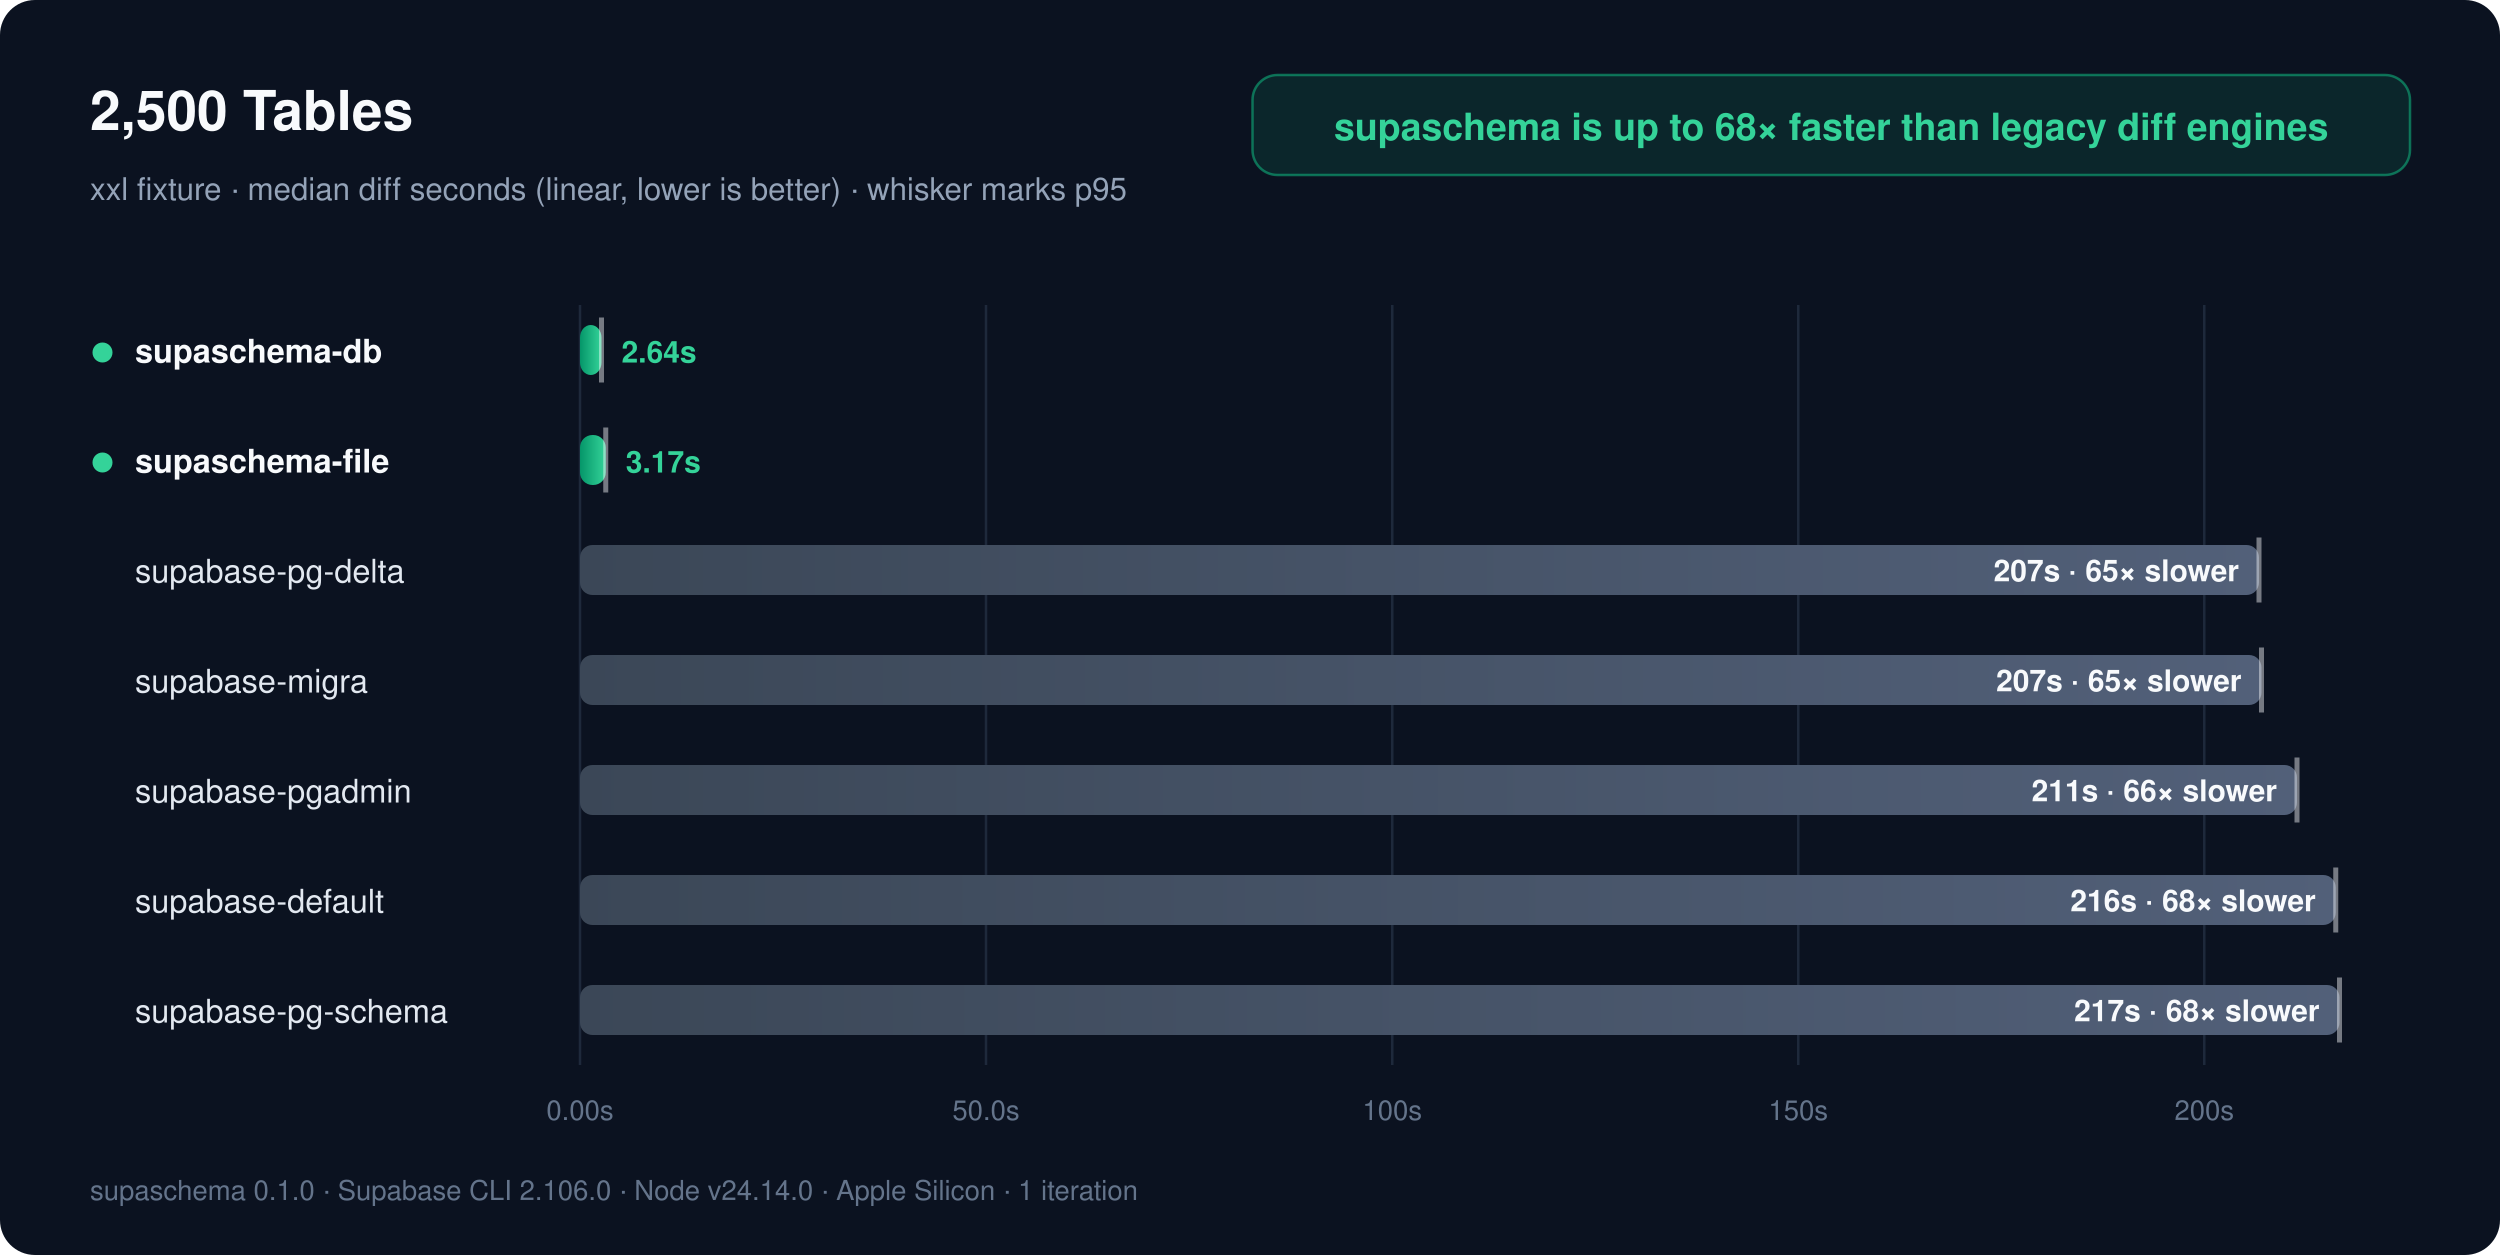
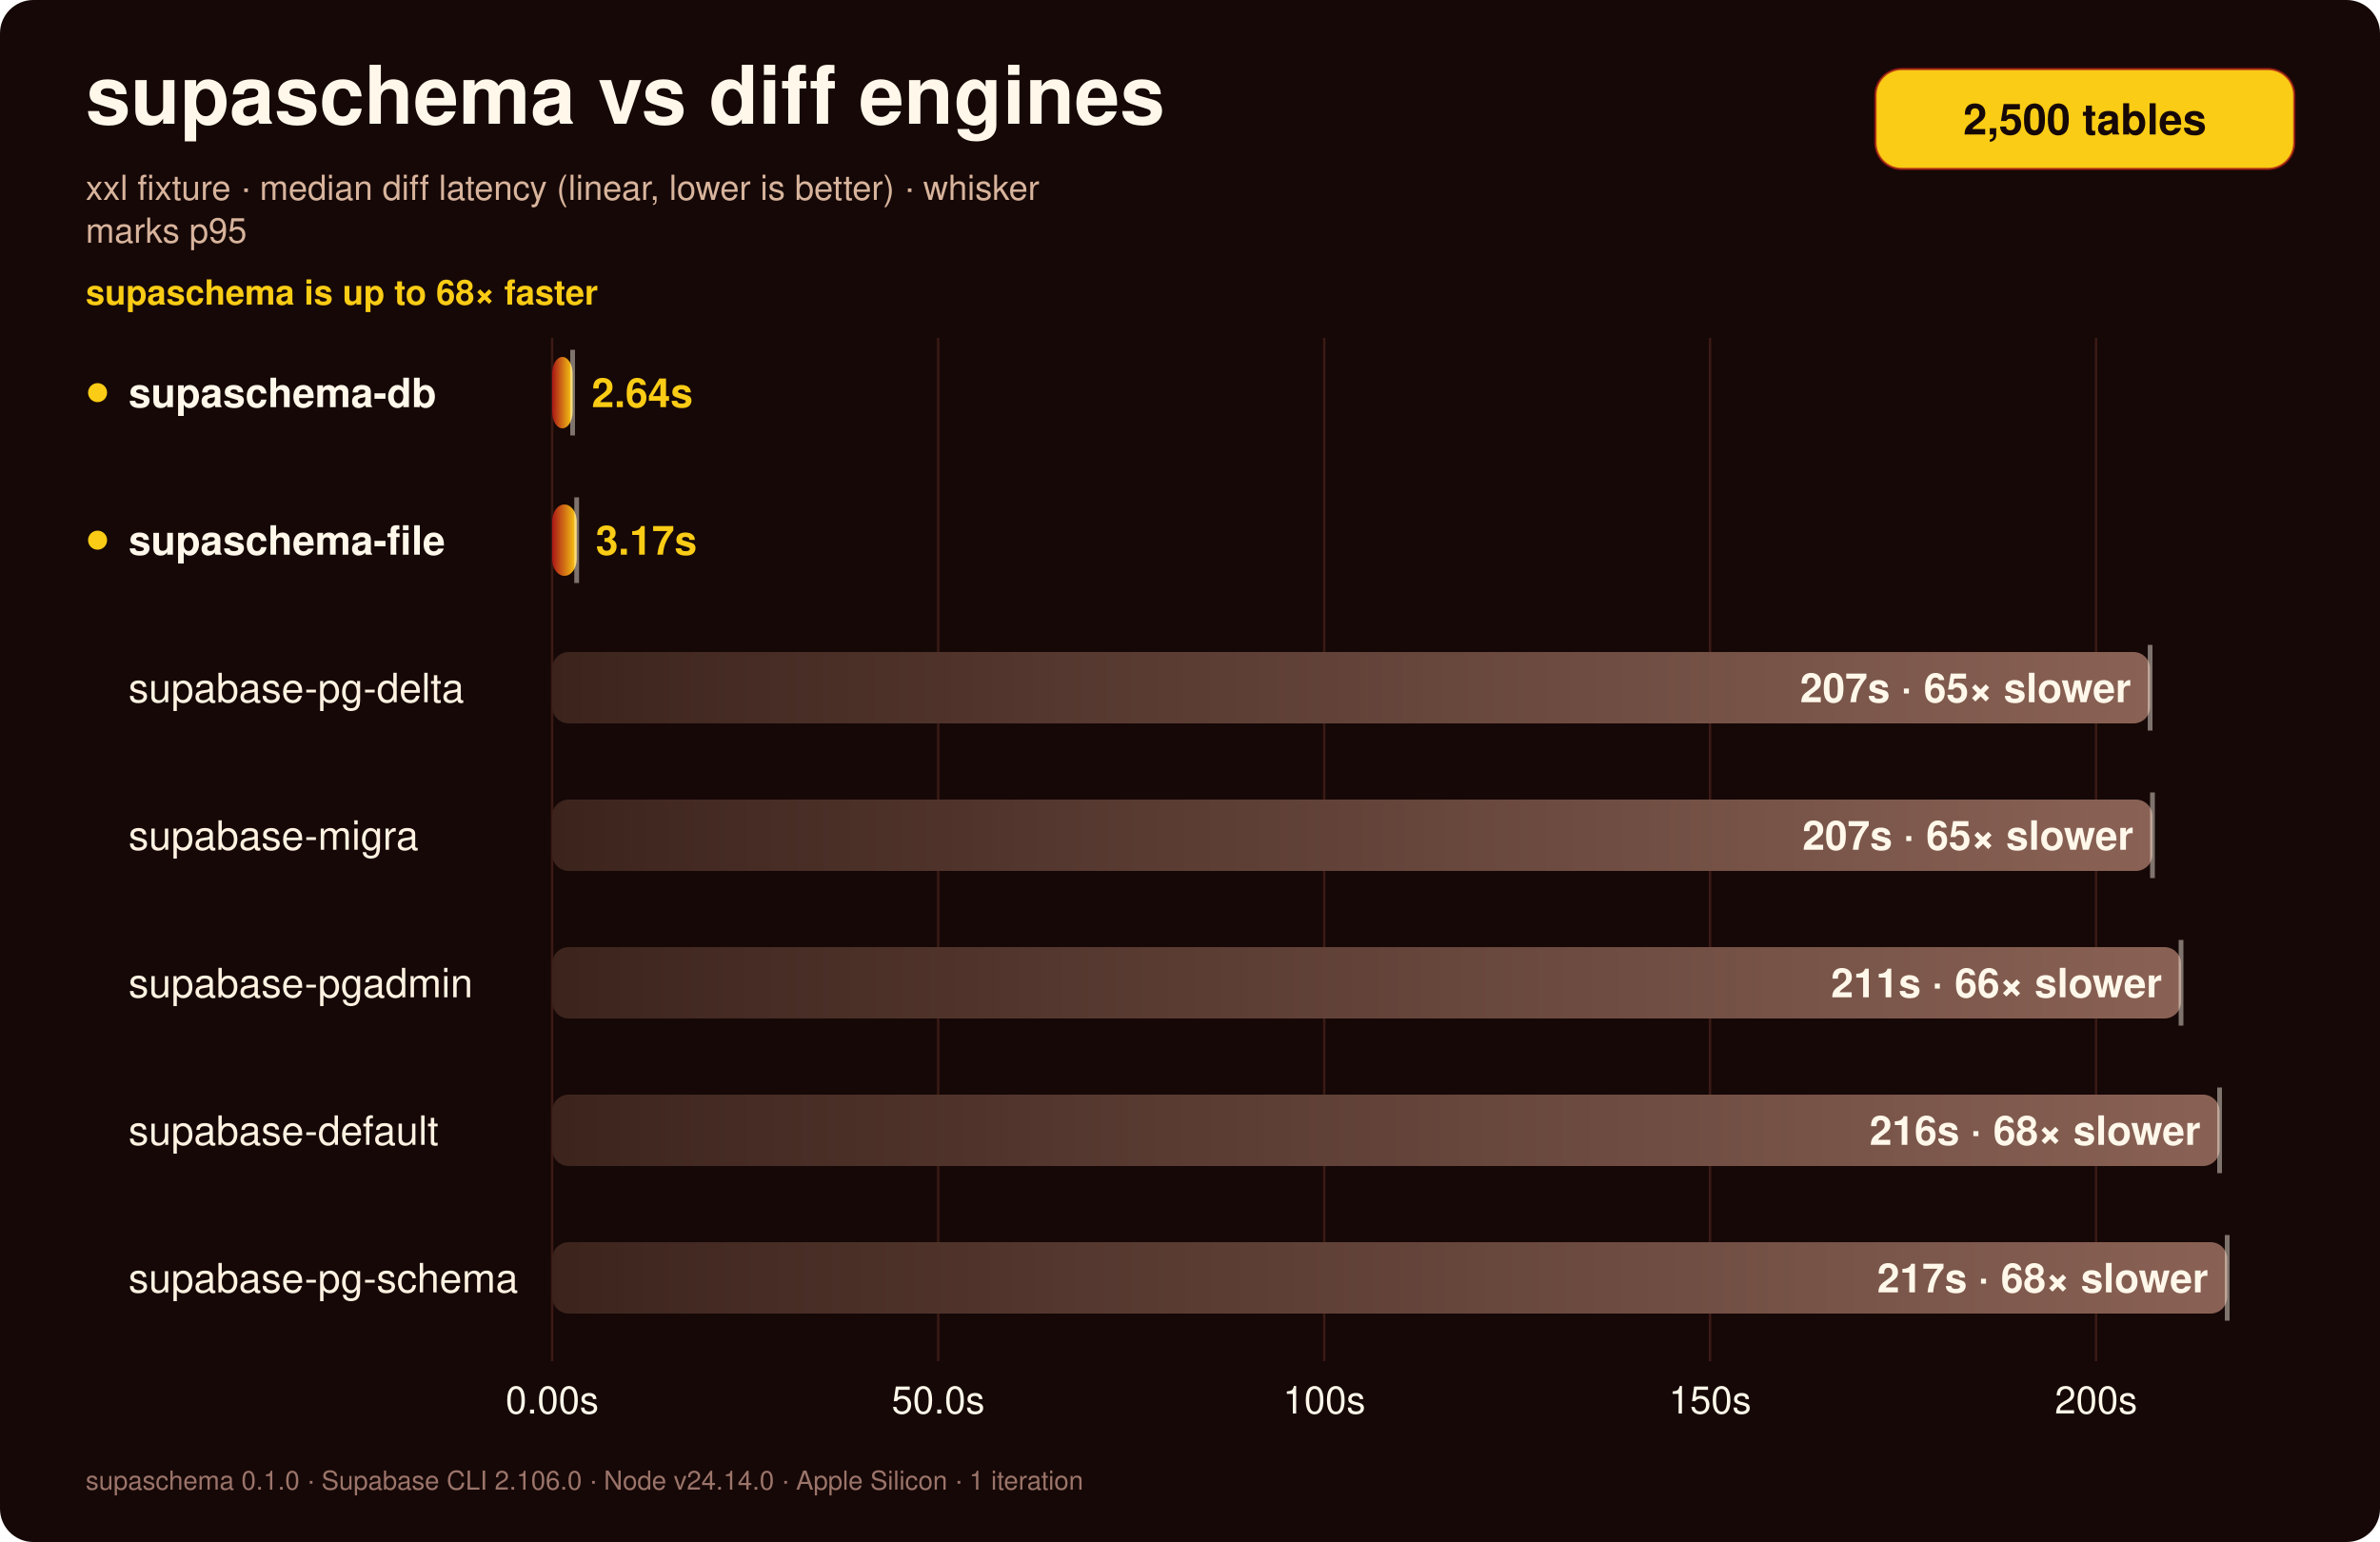
- <svg xmlns="http://www.w3.org/2000/svg" height="502" role="img" viewBox="0 0 1000 502" width="1000">
+ <svg xmlns="http://www.w3.org/2000/svg" height="648" role="img" viewBox="0 0 1000 648" width="1000">
  <defs>
    <linearGradient id="supaGradient" x1="0" x2="1" y1="0" y2="0">
-       <stop offset="0%" stop-color="#059669" />
-       <stop offset="100%" stop-color="#34d399" />
+       <stop offset="0%" stop-color="#A91616" />
+       <stop offset="100%" stop-color="#FACC15" />
    </linearGradient>
    <linearGradient id="slateGradient" x1="0" x2="1" y1="0" y2="0">
-       <stop offset="0%" stop-color="#3b4757" />
-       <stop offset="100%" stop-color="#526079" />
+       <stop offset="0%" stop-color="#3C241D" />
+       <stop offset="100%" stop-color="#8A6255" />
    </linearGradient>
  </defs>
-   <rect fill="#0b1220" height="100%" rx="14" width="100%" />
-   <text fill="#f8fafc" font-family="ui-sans-serif, system-ui, 'Segoe UI', Helvetica, Arial, sans-serif" font-size="22" font-weight="700" x="36.0" y="52.0">
-     2,500 Tables
+   <rect fill="#160807" height="100%" rx="14" width="100%" />
+   <text fill="#FFF8EA" font-family="Aptos, 'Avenir Next', ui-sans-serif, system-ui, 'Segoe UI', Helvetica, Arial, sans-serif" font-size="34" font-weight="700" x="36.0" y="52.0">
+     supaschema vs diff engines
  </text>
-   <text fill="#94a3b8" font-family="ui-sans-serif, system-ui, 'Segoe UI', Helvetica, Arial, sans-serif" font-size="12.5" font-weight="400" x="36.0" y="80.0">
-     xxl fixture · median diff seconds (linear, lower is better) · whisker marks p95
+   <rect fill="#FACC15" height="42" rx="11" stroke="#A91616" stroke-opacity="0.7" width="176" x="788" y="29" />
+   <text fill="#160807" font-family="Aptos, 'Avenir Next', ui-sans-serif, system-ui, 'Segoe UI', Helvetica, Arial, sans-serif" font-size="18" font-weight="800" text-anchor="middle" x="876.0" y="56.5">
+     2,500 tables
  </text>
-   <rect fill="rgba(16,185,129,0.12)" height="40" rx="10" stroke="#10b981" stroke-opacity="0.55" width="463" x="501" y="30" />
-   <text fill="#34d399" font-family="ui-sans-serif, system-ui, 'Segoe UI', Helvetica, Arial, sans-serif" font-size="15" font-weight="700" text-anchor="middle" x="732.5" y="56.0">
-     supaschema is up to 68× faster than legacy diff engines
+   <text fill="#D8B49C" font-family="Aptos, 'Avenir Next', ui-sans-serif, system-ui, 'Segoe UI', Helvetica, Arial, sans-serif" font-size="14.5" font-weight="400" x="36.0" y="84.0">
+     xxl fixture · median diff latency (linear, lower is better) · whisker
  </text>
-   <line stroke="#1e293b" stroke-width="1" x1="232.0" x2="232.0" y1="122" y2="426" />
-   <text fill="#64748b" font-family="ui-sans-serif, system-ui, 'Segoe UI', Helvetica, Arial, sans-serif" font-size="11" font-weight="400" text-anchor="middle" x="232.0" y="448.0">
+   <text fill="#D8B49C" font-family="Aptos, 'Avenir Next', ui-sans-serif, system-ui, 'Segoe UI', Helvetica, Arial, sans-serif" font-size="14.5" font-weight="400" x="36.0" y="102.0">
+     marks p95
+   </text>
+   <text fill="#FACC15" font-family="Aptos, 'Avenir Next', ui-sans-serif, system-ui, 'Segoe UI', Helvetica, Arial, sans-serif" font-size="14.5" font-weight="700" x="36.0" y="128.0">
+     supaschema is up to 68× faster
+   </text>
+   <line stroke="#3B1A15" stroke-width="1" x1="232.0" x2="232.0" y1="142" y2="572" />
+   <text fill="#FFF8EA" font-family="Aptos, 'Avenir Next', ui-sans-serif, system-ui, 'Segoe UI', Helvetica, Arial, sans-serif" font-size="16" font-weight="400" text-anchor="middle" x="232.0" y="594.0">
    0.00s
  </text>
-   <line stroke="#1e293b" stroke-width="1" x1="394.4" x2="394.4" y1="122" y2="426" />
-   <text fill="#64748b" font-family="ui-sans-serif, system-ui, 'Segoe UI', Helvetica, Arial, sans-serif" font-size="11" font-weight="400" text-anchor="middle" x="394.4" y="448.0">
+   <line stroke="#3B1A15" stroke-width="1" x1="394.2" x2="394.2" y1="142" y2="572" />
+   <text fill="#FFF8EA" font-family="Aptos, 'Avenir Next', ui-sans-serif, system-ui, 'Segoe UI', Helvetica, Arial, sans-serif" font-size="16" font-weight="400" text-anchor="middle" x="394.2" y="594.0">
    50.0s
  </text>
-   <line stroke="#1e293b" stroke-width="1" x1="556.9" x2="556.9" y1="122" y2="426" />
-   <text fill="#64748b" font-family="ui-sans-serif, system-ui, 'Segoe UI', Helvetica, Arial, sans-serif" font-size="11" font-weight="400" text-anchor="middle" x="556.9" y="448.0">
+   <line stroke="#3B1A15" stroke-width="1" x1="556.4" x2="556.4" y1="142" y2="572" />
+   <text fill="#FFF8EA" font-family="Aptos, 'Avenir Next', ui-sans-serif, system-ui, 'Segoe UI', Helvetica, Arial, sans-serif" font-size="16" font-weight="400" text-anchor="middle" x="556.4" y="594.0">
    100s
  </text>
-   <line stroke="#1e293b" stroke-width="1" x1="719.3" x2="719.3" y1="122" y2="426" />
-   <text fill="#64748b" font-family="ui-sans-serif, system-ui, 'Segoe UI', Helvetica, Arial, sans-serif" font-size="11" font-weight="400" text-anchor="middle" x="719.3" y="448.0">
+   <line stroke="#3B1A15" stroke-width="1" x1="718.5" x2="718.5" y1="142" y2="572" />
+   <text fill="#FFF8EA" font-family="Aptos, 'Avenir Next', ui-sans-serif, system-ui, 'Segoe UI', Helvetica, Arial, sans-serif" font-size="16" font-weight="400" text-anchor="middle" x="718.5" y="594.0">
    150s
  </text>
-   <line stroke="#1e293b" stroke-width="1" x1="881.7" x2="881.7" y1="122" y2="426" />
-   <text fill="#64748b" font-family="ui-sans-serif, system-ui, 'Segoe UI', Helvetica, Arial, sans-serif" font-size="11" font-weight="400" text-anchor="middle" x="881.7" y="448.0">
+   <line stroke="#3B1A15" stroke-width="1" x1="880.7" x2="880.7" y1="142" y2="572" />
+   <text fill="#FFF8EA" font-family="Aptos, 'Avenir Next', ui-sans-serif, system-ui, 'Segoe UI', Helvetica, Arial, sans-serif" font-size="16" font-weight="400" text-anchor="middle" x="880.7" y="594.0">
    200s
  </text>
-   <circle cx="41" cy="141" fill="#34d399" r="4" />
-   <text fill="#f8fafc" font-family="ui-sans-serif, system-ui, 'Segoe UI', Helvetica, Arial, sans-serif" font-size="13" font-weight="650" x="54.0" y="145.0">
+   <circle cx="41" cy="165" fill="#FACC15" r="4" />
+   <text fill="#FFF8EA" font-family="Aptos, 'Avenir Next', ui-sans-serif, system-ui, 'Segoe UI', Helvetica, Arial, sans-serif" font-size="17" font-weight="650" x="54.0" y="171.1">
    supaschema-db
  </text>
-   <rect fill="url(#supaGradient)" height="20" rx="5" width="8.6" x="232" y="130" />
-   <line stroke="#f8fafc" stroke-opacity="0.18" stroke-width="1.5" x1="240.6" x2="240.6" y1="140" y2="140" />
-   <line stroke="#f8fafc" stroke-opacity="0.45" stroke-width="2" x1="240.6" x2="240.6" y1="127" y2="153" />
-   <text fill="#34d399" font-family="ui-sans-serif, system-ui, 'Segoe UI', Helvetica, Arial, sans-serif" font-size="12" font-weight="700" x="248.6" y="145.0">
+   <rect fill="url(#supaGradient)" height="30" rx="7" width="8.6" x="232" y="150" />
+   <line stroke="#FFF8EA" stroke-opacity="0.18" stroke-width="1.5" x1="240.6" x2="240.6" y1="165" y2="165" />
+   <line stroke="#FFF8EA" stroke-opacity="0.45" stroke-width="2" x1="240.6" x2="240.6" y1="147" y2="183" />
+   <text fill="#FACC15" font-family="Aptos, 'Avenir Next', ui-sans-serif, system-ui, 'Segoe UI', Helvetica, Arial, sans-serif" font-size="17" font-weight="700" x="248.6" y="171.1">
    2.64s
  </text>
-   <circle cx="41" cy="185" fill="#34d399" r="4" />
-   <text fill="#f8fafc" font-family="ui-sans-serif, system-ui, 'Segoe UI', Helvetica, Arial, sans-serif" font-size="13" font-weight="650" x="54.0" y="189.0">
+   <circle cx="41" cy="227" fill="#FACC15" r="4" />
+   <text fill="#FFF8EA" font-family="Aptos, 'Avenir Next', ui-sans-serif, system-ui, 'Segoe UI', Helvetica, Arial, sans-serif" font-size="17" font-weight="650" x="54.0" y="233.1">
    supaschema-file
  </text>
-   <rect fill="url(#supaGradient)" height="20" rx="5" width="10.3" x="232" y="174" />
-   <line stroke="#f8fafc" stroke-opacity="0.18" stroke-width="1.5" x1="242.3" x2="242.3" y1="184" y2="184" />
-   <line stroke="#f8fafc" stroke-opacity="0.45" stroke-width="2" x1="242.3" x2="242.3" y1="171" y2="197" />
-   <text fill="#34d399" font-family="ui-sans-serif, system-ui, 'Segoe UI', Helvetica, Arial, sans-serif" font-size="12" font-weight="700" x="250.3" y="189.0">
+   <rect fill="url(#supaGradient)" height="30" rx="7" width="10.3" x="232" y="212" />
+   <line stroke="#FFF8EA" stroke-opacity="0.18" stroke-width="1.5" x1="242.3" x2="242.3" y1="227" y2="227" />
+   <line stroke="#FFF8EA" stroke-opacity="0.45" stroke-width="2" x1="242.3" x2="242.3" y1="209" y2="245" />
+   <text fill="#FACC15" font-family="Aptos, 'Avenir Next', ui-sans-serif, system-ui, 'Segoe UI', Helvetica, Arial, sans-serif" font-size="17" font-weight="700" x="250.3" y="233.1">
    3.17s
  </text>
-   <text fill="#e2e8f0" font-family="ui-sans-serif, system-ui, 'Segoe UI', Helvetica, Arial, sans-serif" font-size="13" font-weight="450" x="54.0" y="233.0">
+   <text fill="#FFF2E1" font-family="Aptos, 'Avenir Next', ui-sans-serif, system-ui, 'Segoe UI', Helvetica, Arial, sans-serif" font-size="17" font-weight="450" x="54.0" y="295.1">
    supabase-pg-delta
  </text>
-   <rect fill="url(#slateGradient)" height="20" rx="5" width="671.6" x="232" y="218" />
-   <line stroke="#f8fafc" stroke-opacity="0.18" stroke-width="1.5" x1="903.6" x2="903.6" y1="228" y2="228" />
-   <line stroke="#f8fafc" stroke-opacity="0.45" stroke-width="2" x1="903.6" x2="903.6" y1="215" y2="241" />
-   <text fill="#f8fafc" font-family="ui-sans-serif, system-ui, 'Segoe UI', Helvetica, Arial, sans-serif" font-size="12" font-weight="600" text-anchor="end" x="895.6" y="232.5">
+   <rect fill="url(#slateGradient)" height="30" rx="7" width="671.4" x="232" y="274" />
+   <line stroke="#FFF8EA" stroke-opacity="0.18" stroke-width="1.5" x1="903.4" x2="903.4" y1="289" y2="289" />
+   <line stroke="#FFF8EA" stroke-opacity="0.45" stroke-width="2" x1="903.4" x2="903.4" y1="271" y2="307" />
+   <text fill="#FFF8EA" font-family="Aptos, 'Avenir Next', ui-sans-serif, system-ui, 'Segoe UI', Helvetica, Arial, sans-serif" font-size="17" font-weight="600" text-anchor="end" x="895.4" y="295.1">
    207s · 65× slower
  </text>
-   <text fill="#e2e8f0" font-family="ui-sans-serif, system-ui, 'Segoe UI', Helvetica, Arial, sans-serif" font-size="13" font-weight="450" x="54.0" y="277.0">
+   <text fill="#FFF2E1" font-family="Aptos, 'Avenir Next', ui-sans-serif, system-ui, 'Segoe UI', Helvetica, Arial, sans-serif" font-size="17" font-weight="450" x="54.0" y="357.1">
    supabase-migra
  </text>
-   <rect fill="url(#slateGradient)" height="20" rx="5" width="672.6" x="232" y="262" />
-   <line stroke="#f8fafc" stroke-opacity="0.18" stroke-width="1.5" x1="904.6" x2="904.6" y1="272" y2="272" />
-   <line stroke="#f8fafc" stroke-opacity="0.45" stroke-width="2" x1="904.6" x2="904.6" y1="259" y2="285" />
-   <text fill="#f8fafc" font-family="ui-sans-serif, system-ui, 'Segoe UI', Helvetica, Arial, sans-serif" font-size="12" font-weight="600" text-anchor="end" x="896.6" y="276.5">
+   <rect fill="url(#slateGradient)" height="30" rx="7" width="672.4" x="232" y="336" />
+   <line stroke="#FFF8EA" stroke-opacity="0.18" stroke-width="1.5" x1="904.4" x2="904.4" y1="351" y2="351" />
+   <line stroke="#FFF8EA" stroke-opacity="0.45" stroke-width="2" x1="904.4" x2="904.4" y1="333" y2="369" />
+   <text fill="#FFF8EA" font-family="Aptos, 'Avenir Next', ui-sans-serif, system-ui, 'Segoe UI', Helvetica, Arial, sans-serif" font-size="17" font-weight="600" text-anchor="end" x="896.4" y="357.1">
    207s · 65× slower
  </text>
-   <text fill="#e2e8f0" font-family="ui-sans-serif, system-ui, 'Segoe UI', Helvetica, Arial, sans-serif" font-size="13" font-weight="450" x="54.0" y="321.0">
+   <text fill="#FFF2E1" font-family="Aptos, 'Avenir Next', ui-sans-serif, system-ui, 'Segoe UI', Helvetica, Arial, sans-serif" font-size="17" font-weight="450" x="54.0" y="419.1">
    supabase-pgadmin
  </text>
-   <rect fill="url(#slateGradient)" height="20" rx="5" width="686.8" x="232" y="306" />
-   <line stroke="#f8fafc" stroke-opacity="0.18" stroke-width="1.5" x1="918.8" x2="918.8" y1="316" y2="316" />
-   <line stroke="#f8fafc" stroke-opacity="0.45" stroke-width="2" x1="918.8" x2="918.8" y1="303" y2="329" />
-   <text fill="#f8fafc" font-family="ui-sans-serif, system-ui, 'Segoe UI', Helvetica, Arial, sans-serif" font-size="12" font-weight="600" text-anchor="end" x="910.8" y="320.5">
+   <rect fill="url(#slateGradient)" height="30" rx="7" width="684.4" x="232" y="398" />
+   <line stroke="#FFF8EA" stroke-opacity="0.18" stroke-width="1.5" x1="916.4" x2="916.4" y1="413" y2="413" />
+   <line stroke="#FFF8EA" stroke-opacity="0.45" stroke-width="2" x1="916.4" x2="916.4" y1="395" y2="431" />
+   <text fill="#FFF8EA" font-family="Aptos, 'Avenir Next', ui-sans-serif, system-ui, 'Segoe UI', Helvetica, Arial, sans-serif" font-size="17" font-weight="600" text-anchor="end" x="908.4" y="419.1">
    211s · 66× slower
  </text>
-   <text fill="#e2e8f0" font-family="ui-sans-serif, system-ui, 'Segoe UI', Helvetica, Arial, sans-serif" font-size="13" font-weight="450" x="54.0" y="365.0">
+   <text fill="#FFF2E1" font-family="Aptos, 'Avenir Next', ui-sans-serif, system-ui, 'Segoe UI', Helvetica, Arial, sans-serif" font-size="17" font-weight="450" x="54.0" y="481.1">
    supabase-default
  </text>
-   <rect fill="url(#slateGradient)" height="20" rx="5" width="702.3" x="232" y="350" />
-   <line stroke="#f8fafc" stroke-opacity="0.18" stroke-width="1.5" x1="934.3" x2="934.3" y1="360" y2="360" />
-   <line stroke="#f8fafc" stroke-opacity="0.45" stroke-width="2" x1="934.3" x2="934.3" y1="347" y2="373" />
-   <text fill="#f8fafc" font-family="ui-sans-serif, system-ui, 'Segoe UI', Helvetica, Arial, sans-serif" font-size="12" font-weight="600" text-anchor="end" x="926.3" y="364.5">
+   <rect fill="url(#slateGradient)" height="30" rx="7" width="700.6" x="232" y="460" />
+   <line stroke="#FFF8EA" stroke-opacity="0.18" stroke-width="1.5" x1="932.6" x2="932.6" y1="475" y2="475" />
+   <line stroke="#FFF8EA" stroke-opacity="0.45" stroke-width="2" x1="932.6" x2="932.6" y1="457" y2="493" />
+   <text fill="#FFF8EA" font-family="Aptos, 'Avenir Next', ui-sans-serif, system-ui, 'Segoe UI', Helvetica, Arial, sans-serif" font-size="17" font-weight="600" text-anchor="end" x="924.6" y="481.1">
    216s · 68× slower
  </text>
-   <text fill="#e2e8f0" font-family="ui-sans-serif, system-ui, 'Segoe UI', Helvetica, Arial, sans-serif" font-size="13" font-weight="450" x="54.0" y="409.0">
+   <text fill="#FFF2E1" font-family="Aptos, 'Avenir Next', ui-sans-serif, system-ui, 'Segoe UI', Helvetica, Arial, sans-serif" font-size="17" font-weight="450" x="54.0" y="543.1">
    supabase-pg-schema
  </text>
-   <rect fill="url(#slateGradient)" height="20" rx="5" width="703.8" x="232" y="394" />
-   <line stroke="#f8fafc" stroke-opacity="0.18" stroke-width="1.5" x1="935.8" x2="935.8" y1="404" y2="404" />
-   <line stroke="#f8fafc" stroke-opacity="0.45" stroke-width="2" x1="935.8" x2="935.8" y1="391" y2="417" />
-   <text fill="#f8fafc" font-family="ui-sans-serif, system-ui, 'Segoe UI', Helvetica, Arial, sans-serif" font-size="12" font-weight="600" text-anchor="end" x="927.8" y="408.5">
+   <rect fill="url(#slateGradient)" height="30" rx="7" width="703.8" x="232" y="522" />
+   <line stroke="#FFF8EA" stroke-opacity="0.18" stroke-width="1.5" x1="935.8" x2="935.8" y1="537" y2="537" />
+   <line stroke="#FFF8EA" stroke-opacity="0.45" stroke-width="2" x1="935.8" x2="935.8" y1="519" y2="555" />
+   <text fill="#FFF8EA" font-family="Aptos, 'Avenir Next', ui-sans-serif, system-ui, 'Segoe UI', Helvetica, Arial, sans-serif" font-size="17" font-weight="600" text-anchor="end" x="927.8" y="543.1">
    217s · 68× slower
  </text>
-   <text fill="#64748b" font-family="ui-sans-serif, system-ui, 'Segoe UI', Helvetica, Arial, sans-serif" font-size="11" font-weight="400" x="36.0" y="480.0">
+   <text fill="#9B746A" font-family="Aptos, 'Avenir Next', ui-sans-serif, system-ui, 'Segoe UI', Helvetica, Arial, sans-serif" font-size="11" font-weight="400" x="36.0" y="626.0">
    supaschema 0.1.0 · Supabase CLI 2.106.0 · Node v24.14.0 · Apple Silicon · 1 iteration
  </text>
</svg>
